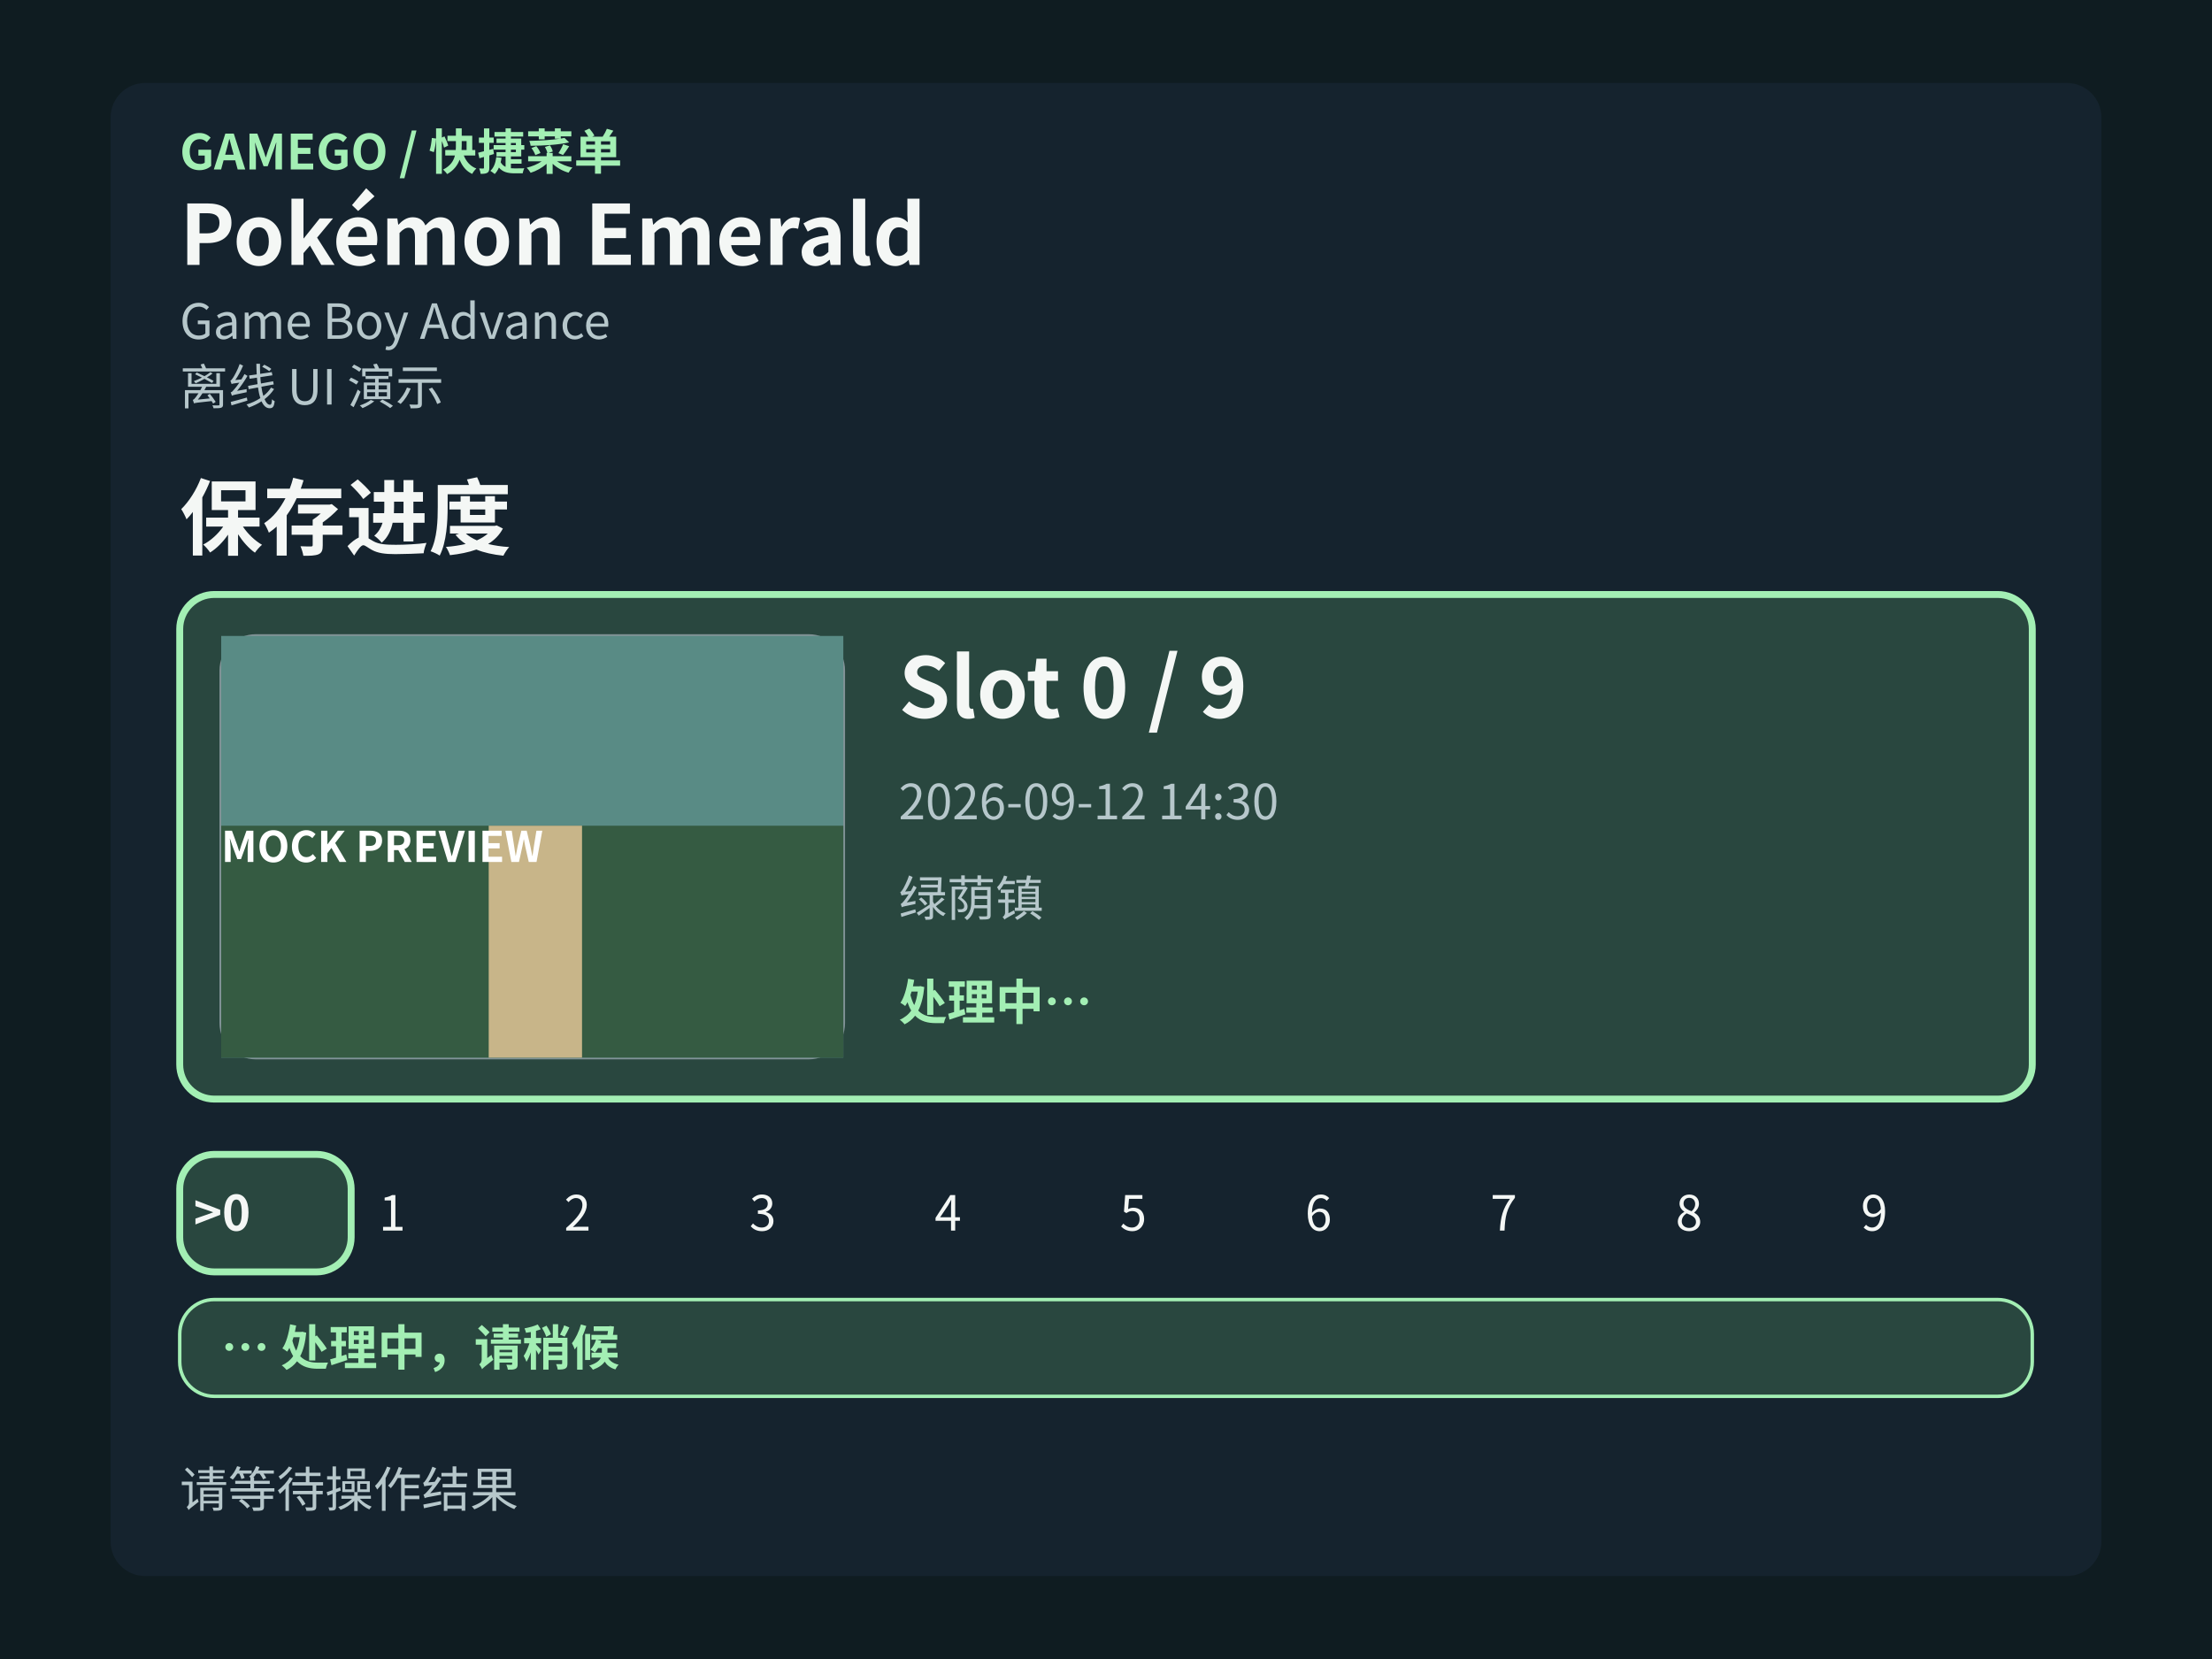
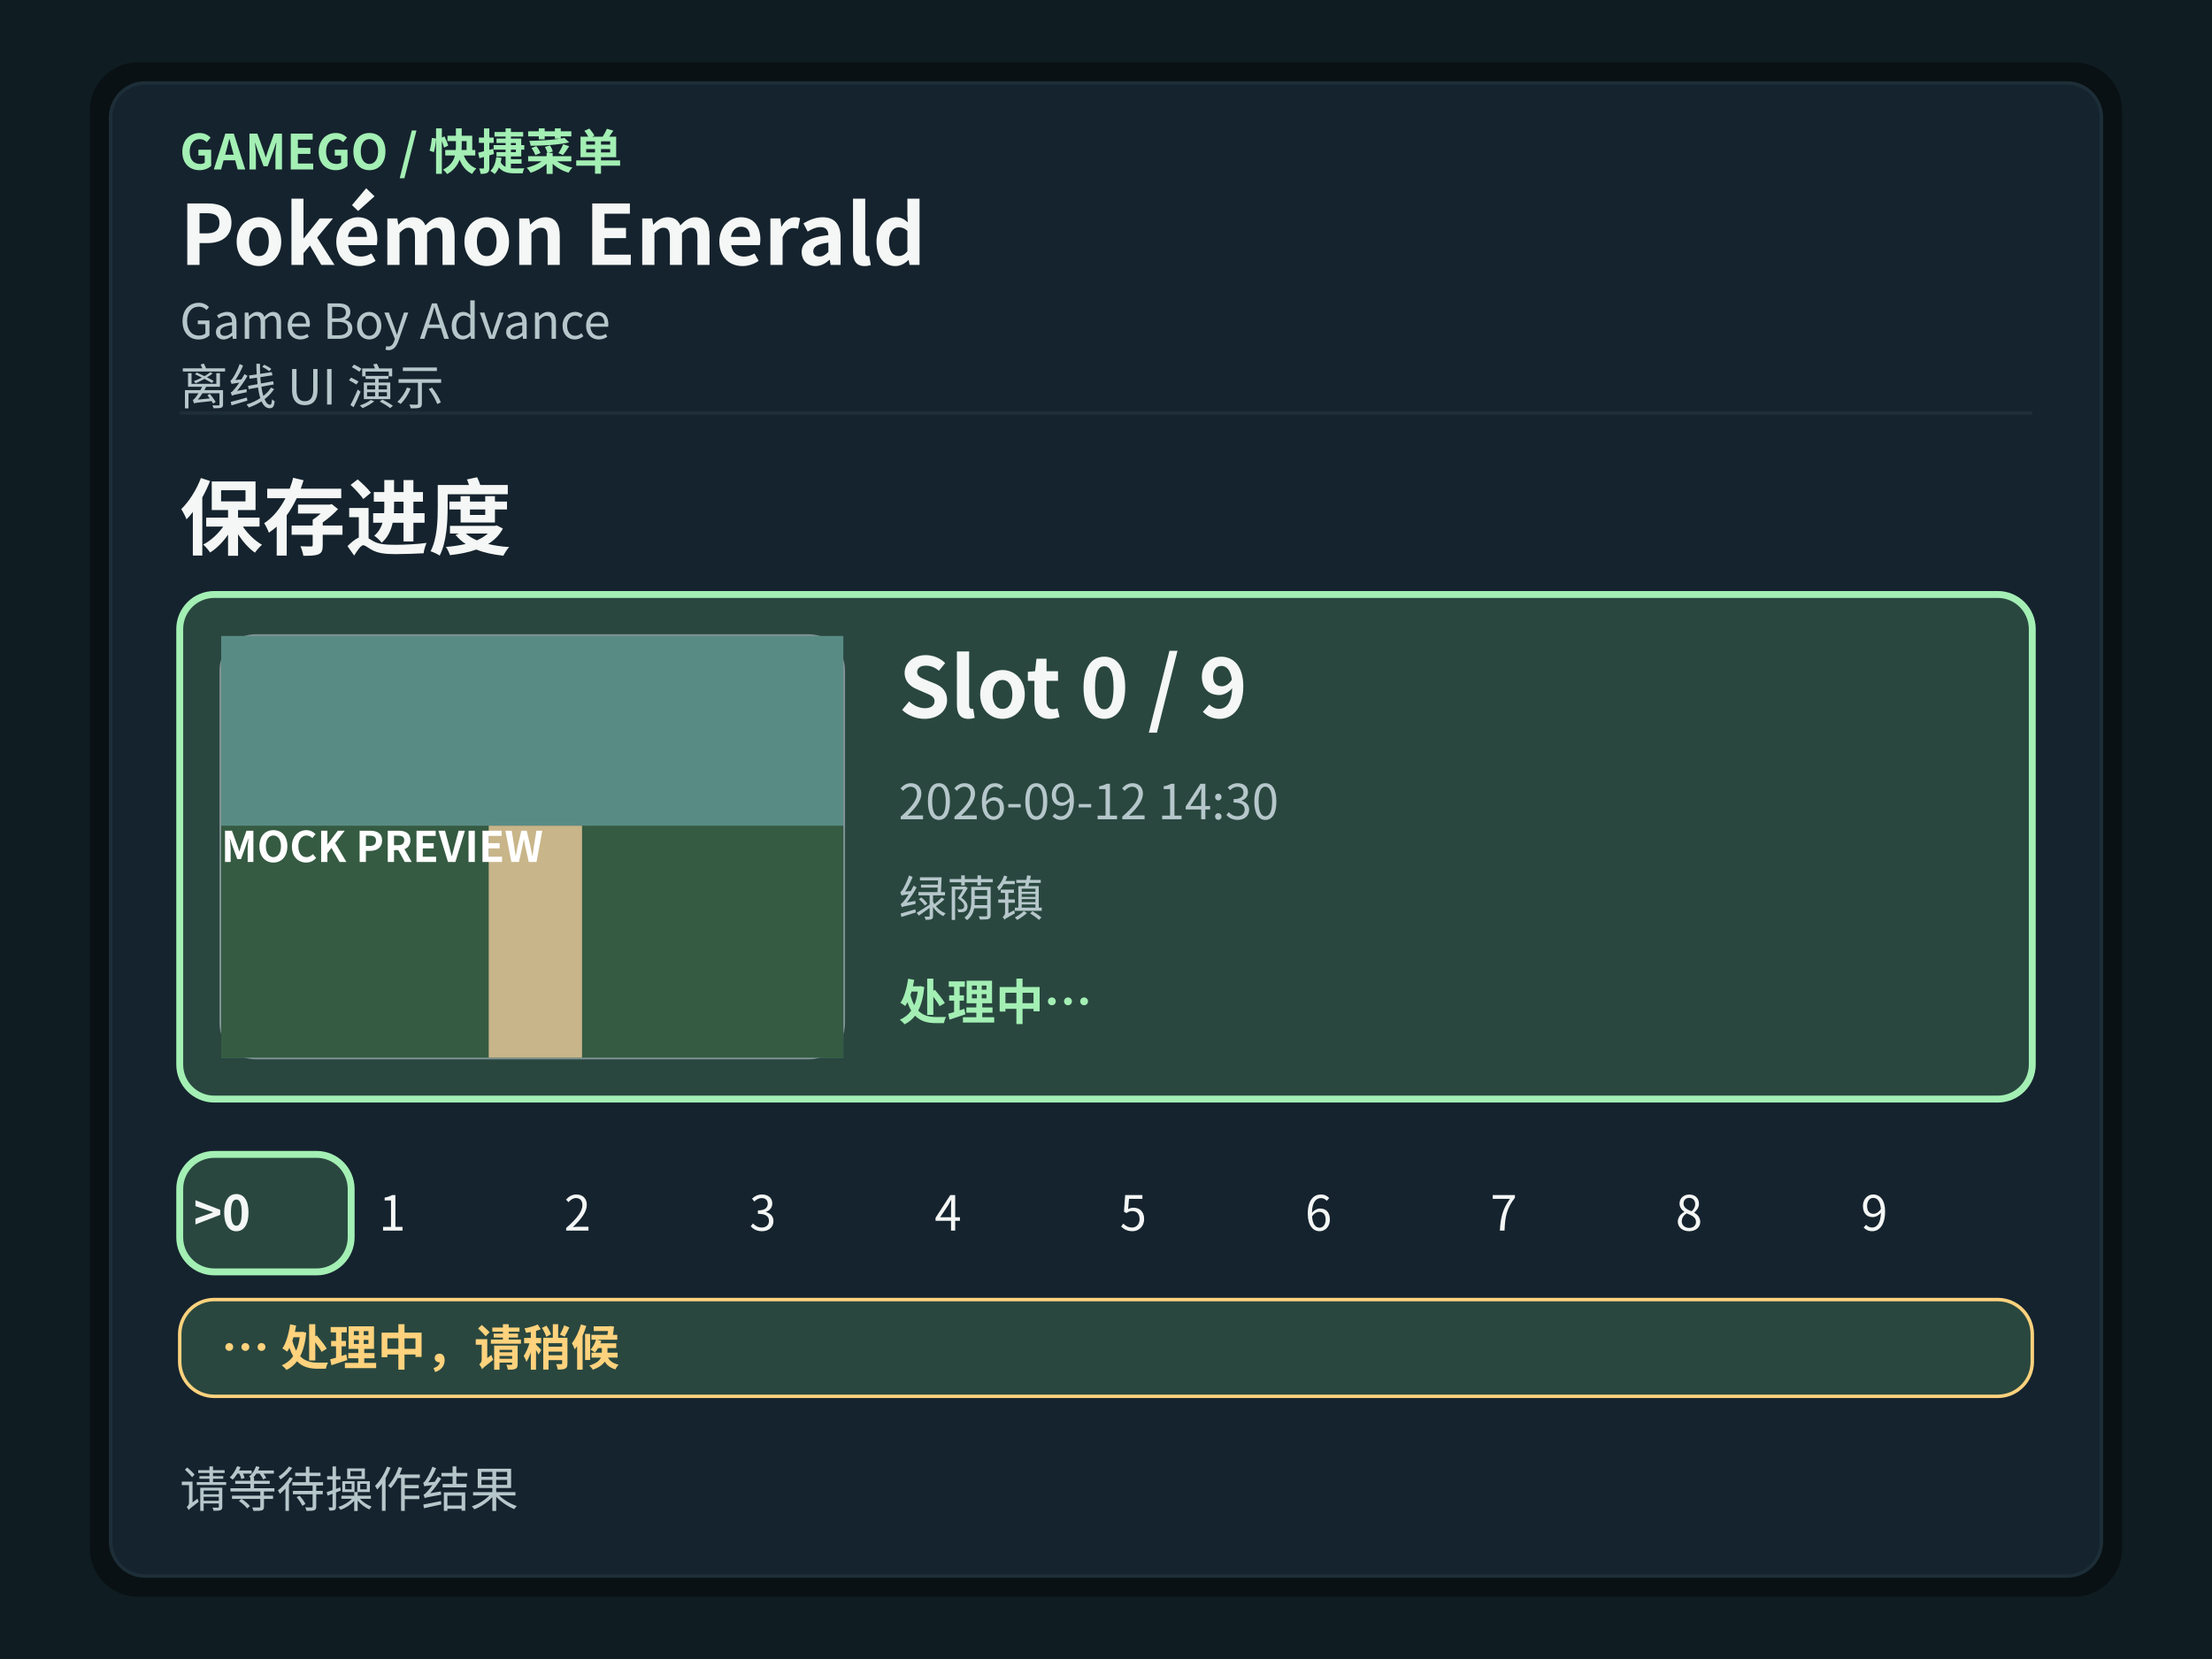
<svg xmlns="http://www.w3.org/2000/svg" width="640" height="480" viewBox="0 0 640 480">
  <rect width="100%" height="100%" fill="#456657" />
  <rect x="0" y="0" width="640" height="480" rx="0" fill="#071018" fill-opacity="0.851" stroke="#000000" stroke-opacity="0" stroke-width="0" />
-   <rect x="32" y="24" width="576" height="432" rx="10" fill="#15232e" fill-opacity="1" stroke="#000000" stroke-opacity="0" stroke-width="0" />
+   <rect x="26" y="18" width="588" height="444" rx="14" fill="#000000" fill-opacity="0.4" stroke="#000000" stroke-opacity="0" stroke-width="0" />
+   <rect x="32" y="24" width="576" height="432" rx="10" fill="#15232e" fill-opacity="1" stroke="#1d2e38" stroke-opacity="1" stroke-width="1" />
  <defs>
    <clipPath id="c0">
      <rect x="52" y="36" width="536" height="16" />
    </clipPath>
  </defs>
  <text x="52" y="49.04" fill="#a3efb4" font-size="14" font-weight="600" font-family="PingFang SC,Noto Sans CJK SC,sans-serif" clip-path="url(#c0)">GAMEGO  /  快捷菜单</text>
  <defs>
    <clipPath id="c1">
      <rect x="52" y="54" width="536" height="28" />
    </clipPath>
  </defs>
  <text x="52" y="76.64" fill="#f4f7f5" font-size="24" font-weight="600" font-family="PingFang SC,Noto Sans CJK SC,sans-serif" clip-path="url(#c1)">Pokémon Emerald</text>
  <defs>
    <clipPath id="c2">
      <rect x="52" y="84" width="536" height="18" />
    </clipPath>
  </defs>
  <text x="52" y="98.04" fill="#b6c7cb" font-size="14" font-weight="400" font-family="PingFang SC,Noto Sans CJK SC,sans-serif" clip-path="url(#c2)">Game Boy Advance</text>
  <defs>
    <clipPath id="c3">
      <rect x="52" y="104" width="536" height="16" />
    </clipPath>
  </defs>
  <text x="52" y="117.04" fill="#b6c7cb" font-size="14" font-weight="400" font-family="PingFang SC,Noto Sans CJK SC,sans-serif" clip-path="url(#c3)">离线 UI 演示</text>
+   <rect x="52" y="119" width="536" height="1" rx="0" fill="#1d2e38" fill-opacity="1" stroke="#000000" stroke-opacity="0" stroke-width="0" />
  <defs>
    <clipPath id="c4">
      <rect x="52" y="132" width="536" height="36" />
    </clipPath>
  </defs>
  <text x="52" y="158.64" fill="#f4f7f5" font-size="24" font-weight="600" font-family="PingFang SC,Noto Sans CJK SC,sans-serif" clip-path="url(#c4)">保存进度</text>
  <rect x="52" y="172" width="536" height="146" rx="10" fill="#29473f" fill-opacity="1" stroke="#a3efb4" stroke-opacity="1" stroke-width="2" />
  <rect x="64" y="184" width="180" height="122" rx="10" fill="#071018" fill-opacity="0.851" stroke="#829397" stroke-opacity="1" stroke-width="1" />
  <rect x="64" y="184" width="180" height="122" rx="0" fill="#598b85" fill-opacity="1" stroke="#000000" stroke-opacity="0" stroke-width="0" />
  <rect x="64" y="238.9" width="180" height="67.1" rx="0" fill="#355b42" fill-opacity="1" stroke="#000000" stroke-opacity="0" stroke-width="0" />
  <rect x="141.4" y="238.9" width="27" height="67.1" rx="0" fill="#c8b589" fill-opacity="1" stroke="#000000" stroke-opacity="0" stroke-width="0" />
  <defs>
    <clipPath id="c5">
      <rect x="64" y="184" width="180" height="122" />
    </clipPath>
  </defs>
  <text x="64" y="249.392" fill="#ffffff" font-size="12.2" font-weight="600" font-family="PingFang SC,Noto Sans CJK SC,sans-serif" clip-path="url(#c5)">MOCK PREVIEW</text>
  <defs>
    <clipPath id="c6">
      <rect x="260" y="184" width="316" height="30" />
    </clipPath>
  </defs>
  <text x="260" y="207.64" fill="#f4f7f5" font-size="24" font-weight="600" font-family="PingFang SC,Noto Sans CJK SC,sans-serif" clip-path="url(#c6)">Slot 0  /  9</text>
  <defs>
    <clipPath id="c7">
      <rect x="260" y="220" width="316" height="24" />
    </clipPath>
  </defs>
  <text x="260" y="237.04" fill="#b6c7cb" font-size="14" font-weight="400" font-family="PingFang SC,Noto Sans CJK SC,sans-serif" clip-path="url(#c7)">2026-09-12 14:30</text>
  <defs>
    <clipPath id="c8">
      <rect x="260" y="248" width="316" height="24" />
    </clipPath>
  </defs>
  <text x="260" y="265.04" fill="#b6c7cb" font-size="14" font-weight="400" font-family="PingFang SC,Noto Sans CJK SC,sans-serif" clip-path="url(#c8)">绿荫镇</text>
  <defs>
    <clipPath id="c9">
      <rect x="260" y="278" width="316" height="24" />
    </clipPath>
  </defs>
  <text x="260" y="295.04" fill="#a3efb4" font-size="14" font-weight="600" font-family="PingFang SC,Noto Sans CJK SC,sans-serif" clip-path="url(#c9)">处理中…</text>
  <rect x="52" y="334" width="49.6" height="34" rx="10" fill="#29473f" fill-opacity="1" stroke="#a3efb4" stroke-opacity="1" stroke-width="2" />
  <defs>
    <clipPath id="c10">
      <rect x="56" y="334" width="41.6" height="34" />
    </clipPath>
  </defs>
  <text x="56" y="356.04" fill="#f4f7f5" font-size="14" font-weight="600" font-family="PingFang SC,Noto Sans CJK SC,sans-serif" clip-path="url(#c10)">&gt;0 </text>
  <rect x="105.6" y="334" width="49.6" height="34" rx="10" fill="#15232e" fill-opacity="1" stroke="#000000" stroke-opacity="0" stroke-width="0" />
  <defs>
    <clipPath id="c11">
      <rect x="109.6" y="334" width="41.6" height="34" />
    </clipPath>
  </defs>
  <text x="109.6" y="356.04" fill="#f4f7f5" font-size="14" font-weight="400" font-family="PingFang SC,Noto Sans CJK SC,sans-serif" clip-path="url(#c11)"> 1 </text>
  <rect x="159.2" y="334" width="49.6" height="34" rx="10" fill="#15232e" fill-opacity="1" stroke="#000000" stroke-opacity="0" stroke-width="0" />
  <defs>
    <clipPath id="c12">
      <rect x="163.2" y="334" width="41.6" height="34" />
    </clipPath>
  </defs>
  <text x="163.2" y="356.04" fill="#f4f7f5" font-size="14" font-weight="400" font-family="PingFang SC,Noto Sans CJK SC,sans-serif" clip-path="url(#c12)"> 2 </text>
  <rect x="212.8" y="334" width="49.6" height="34" rx="10" fill="#15232e" fill-opacity="1" stroke="#000000" stroke-opacity="0" stroke-width="0" />
  <defs>
    <clipPath id="c13">
      <rect x="216.8" y="334" width="41.6" height="34" />
    </clipPath>
  </defs>
  <text x="216.8" y="356.04" fill="#f4f7f5" font-size="14" font-weight="400" font-family="PingFang SC,Noto Sans CJK SC,sans-serif" clip-path="url(#c13)"> 3 </text>
  <rect x="266.4" y="334" width="49.6" height="34" rx="10" fill="#15232e" fill-opacity="1" stroke="#000000" stroke-opacity="0" stroke-width="0" />
  <defs>
    <clipPath id="c14">
      <rect x="270.4" y="334" width="41.6" height="34" />
    </clipPath>
  </defs>
  <text x="270.4" y="356.04" fill="#f4f7f5" font-size="14" font-weight="400" font-family="PingFang SC,Noto Sans CJK SC,sans-serif" clip-path="url(#c14)"> 4 </text>
  <rect x="320" y="334" width="49.6" height="34" rx="10" fill="#15232e" fill-opacity="1" stroke="#000000" stroke-opacity="0" stroke-width="0" />
  <defs>
    <clipPath id="c15">
      <rect x="324" y="334" width="41.6" height="34" />
    </clipPath>
  </defs>
  <text x="324" y="356.04" fill="#f4f7f5" font-size="14" font-weight="400" font-family="PingFang SC,Noto Sans CJK SC,sans-serif" clip-path="url(#c15)"> 5 </text>
  <rect x="373.6" y="334" width="49.6" height="34" rx="10" fill="#15232e" fill-opacity="1" stroke="#000000" stroke-opacity="0" stroke-width="0" />
  <defs>
    <clipPath id="c16">
      <rect x="377.6" y="334" width="41.6" height="34" />
    </clipPath>
  </defs>
  <text x="377.6" y="356.04" fill="#f4f7f5" font-size="14" font-weight="400" font-family="PingFang SC,Noto Sans CJK SC,sans-serif" clip-path="url(#c16)"> 6 </text>
  <rect x="427.2" y="334" width="49.6" height="34" rx="10" fill="#15232e" fill-opacity="1" stroke="#000000" stroke-opacity="0" stroke-width="0" />
  <defs>
    <clipPath id="c17">
      <rect x="431.2" y="334" width="41.6" height="34" />
    </clipPath>
  </defs>
  <text x="431.2" y="356.04" fill="#f4f7f5" font-size="14" font-weight="400" font-family="PingFang SC,Noto Sans CJK SC,sans-serif" clip-path="url(#c17)"> 7 </text>
  <rect x="480.8" y="334" width="49.6" height="34" rx="10" fill="#15232e" fill-opacity="1" stroke="#000000" stroke-opacity="0" stroke-width="0" />
  <defs>
    <clipPath id="c18">
      <rect x="484.8" y="334" width="41.6" height="34" />
    </clipPath>
  </defs>
  <text x="484.8" y="356.04" fill="#f4f7f5" font-size="14" font-weight="400" font-family="PingFang SC,Noto Sans CJK SC,sans-serif" clip-path="url(#c18)"> 8 </text>
  <rect x="534.4" y="334" width="49.6" height="34" rx="10" fill="#15232e" fill-opacity="1" stroke="#000000" stroke-opacity="0" stroke-width="0" />
  <defs>
    <clipPath id="c19">
      <rect x="538.4" y="334" width="41.6" height="34" />
    </clipPath>
  </defs>
  <text x="538.4" y="356.04" fill="#f4f7f5" font-size="14" font-weight="400" font-family="PingFang SC,Noto Sans CJK SC,sans-serif" clip-path="url(#c19)"> 9 </text>
-   <rect x="52" y="376" width="536" height="28" rx="10" fill="#29473f" fill-opacity="1" stroke="#a3efb4" stroke-opacity="1" stroke-width="1" />
+   <rect x="52" y="376" width="536" height="28" rx="10" fill="#29473f" fill-opacity="1" stroke="#ffd27d" stroke-opacity="1" stroke-width="1" />
  <defs>
    <clipPath id="c20">
      <rect x="64" y="376" width="512" height="28" />
    </clipPath>
  </defs>
-   <text x="64" y="395.04" fill="#a3efb4" font-size="14" font-weight="600" font-family="PingFang SC,Noto Sans CJK SC,sans-serif" clip-path="url(#c20)">… 处理中，请稍候</text>
+   <text x="64" y="395.04" fill="#ffd27d" font-size="14" font-weight="600" font-family="PingFang SC,Noto Sans CJK SC,sans-serif" clip-path="url(#c20)">… 处理中，请稍候</text>
  <defs>
    <clipPath id="c21">
      <rect x="52" y="418" width="536" height="26" />
    </clipPath>
  </defs>
  <text x="52" y="436.04" fill="#b6c7cb" font-size="14" font-weight="400" font-family="PingFang SC,Noto Sans CJK SC,sans-serif" clip-path="url(#c21)">请等待操作结果</text>
</svg>
